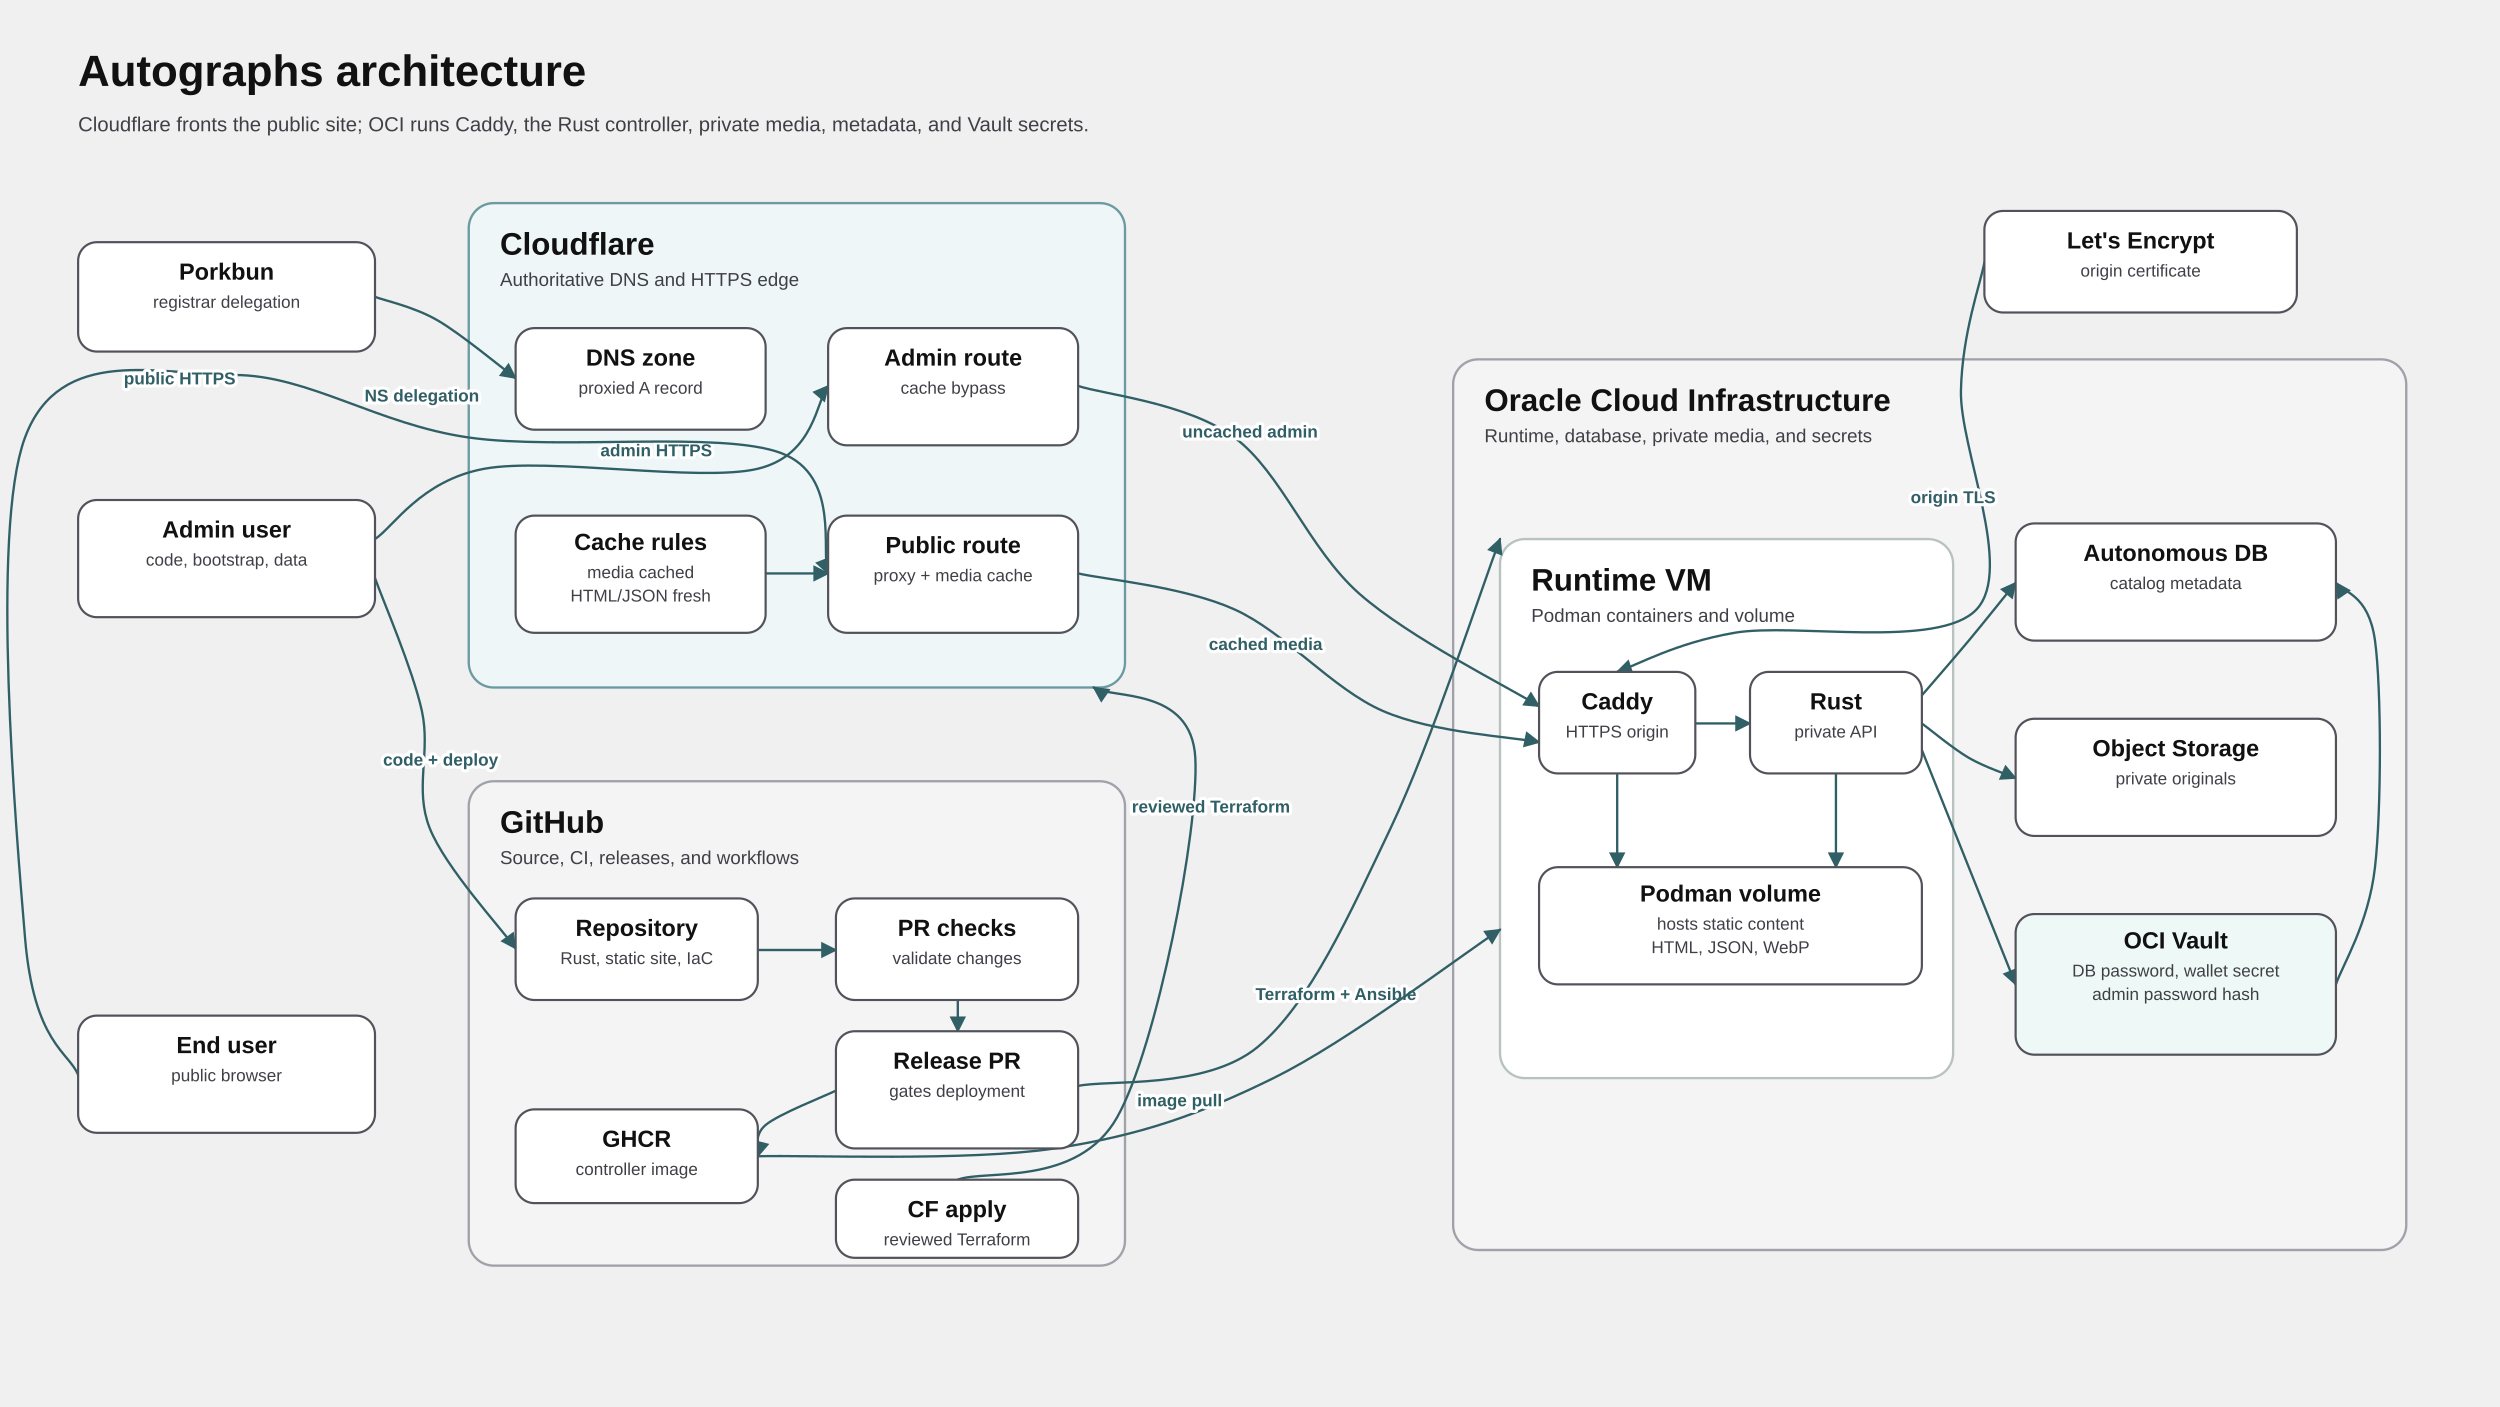
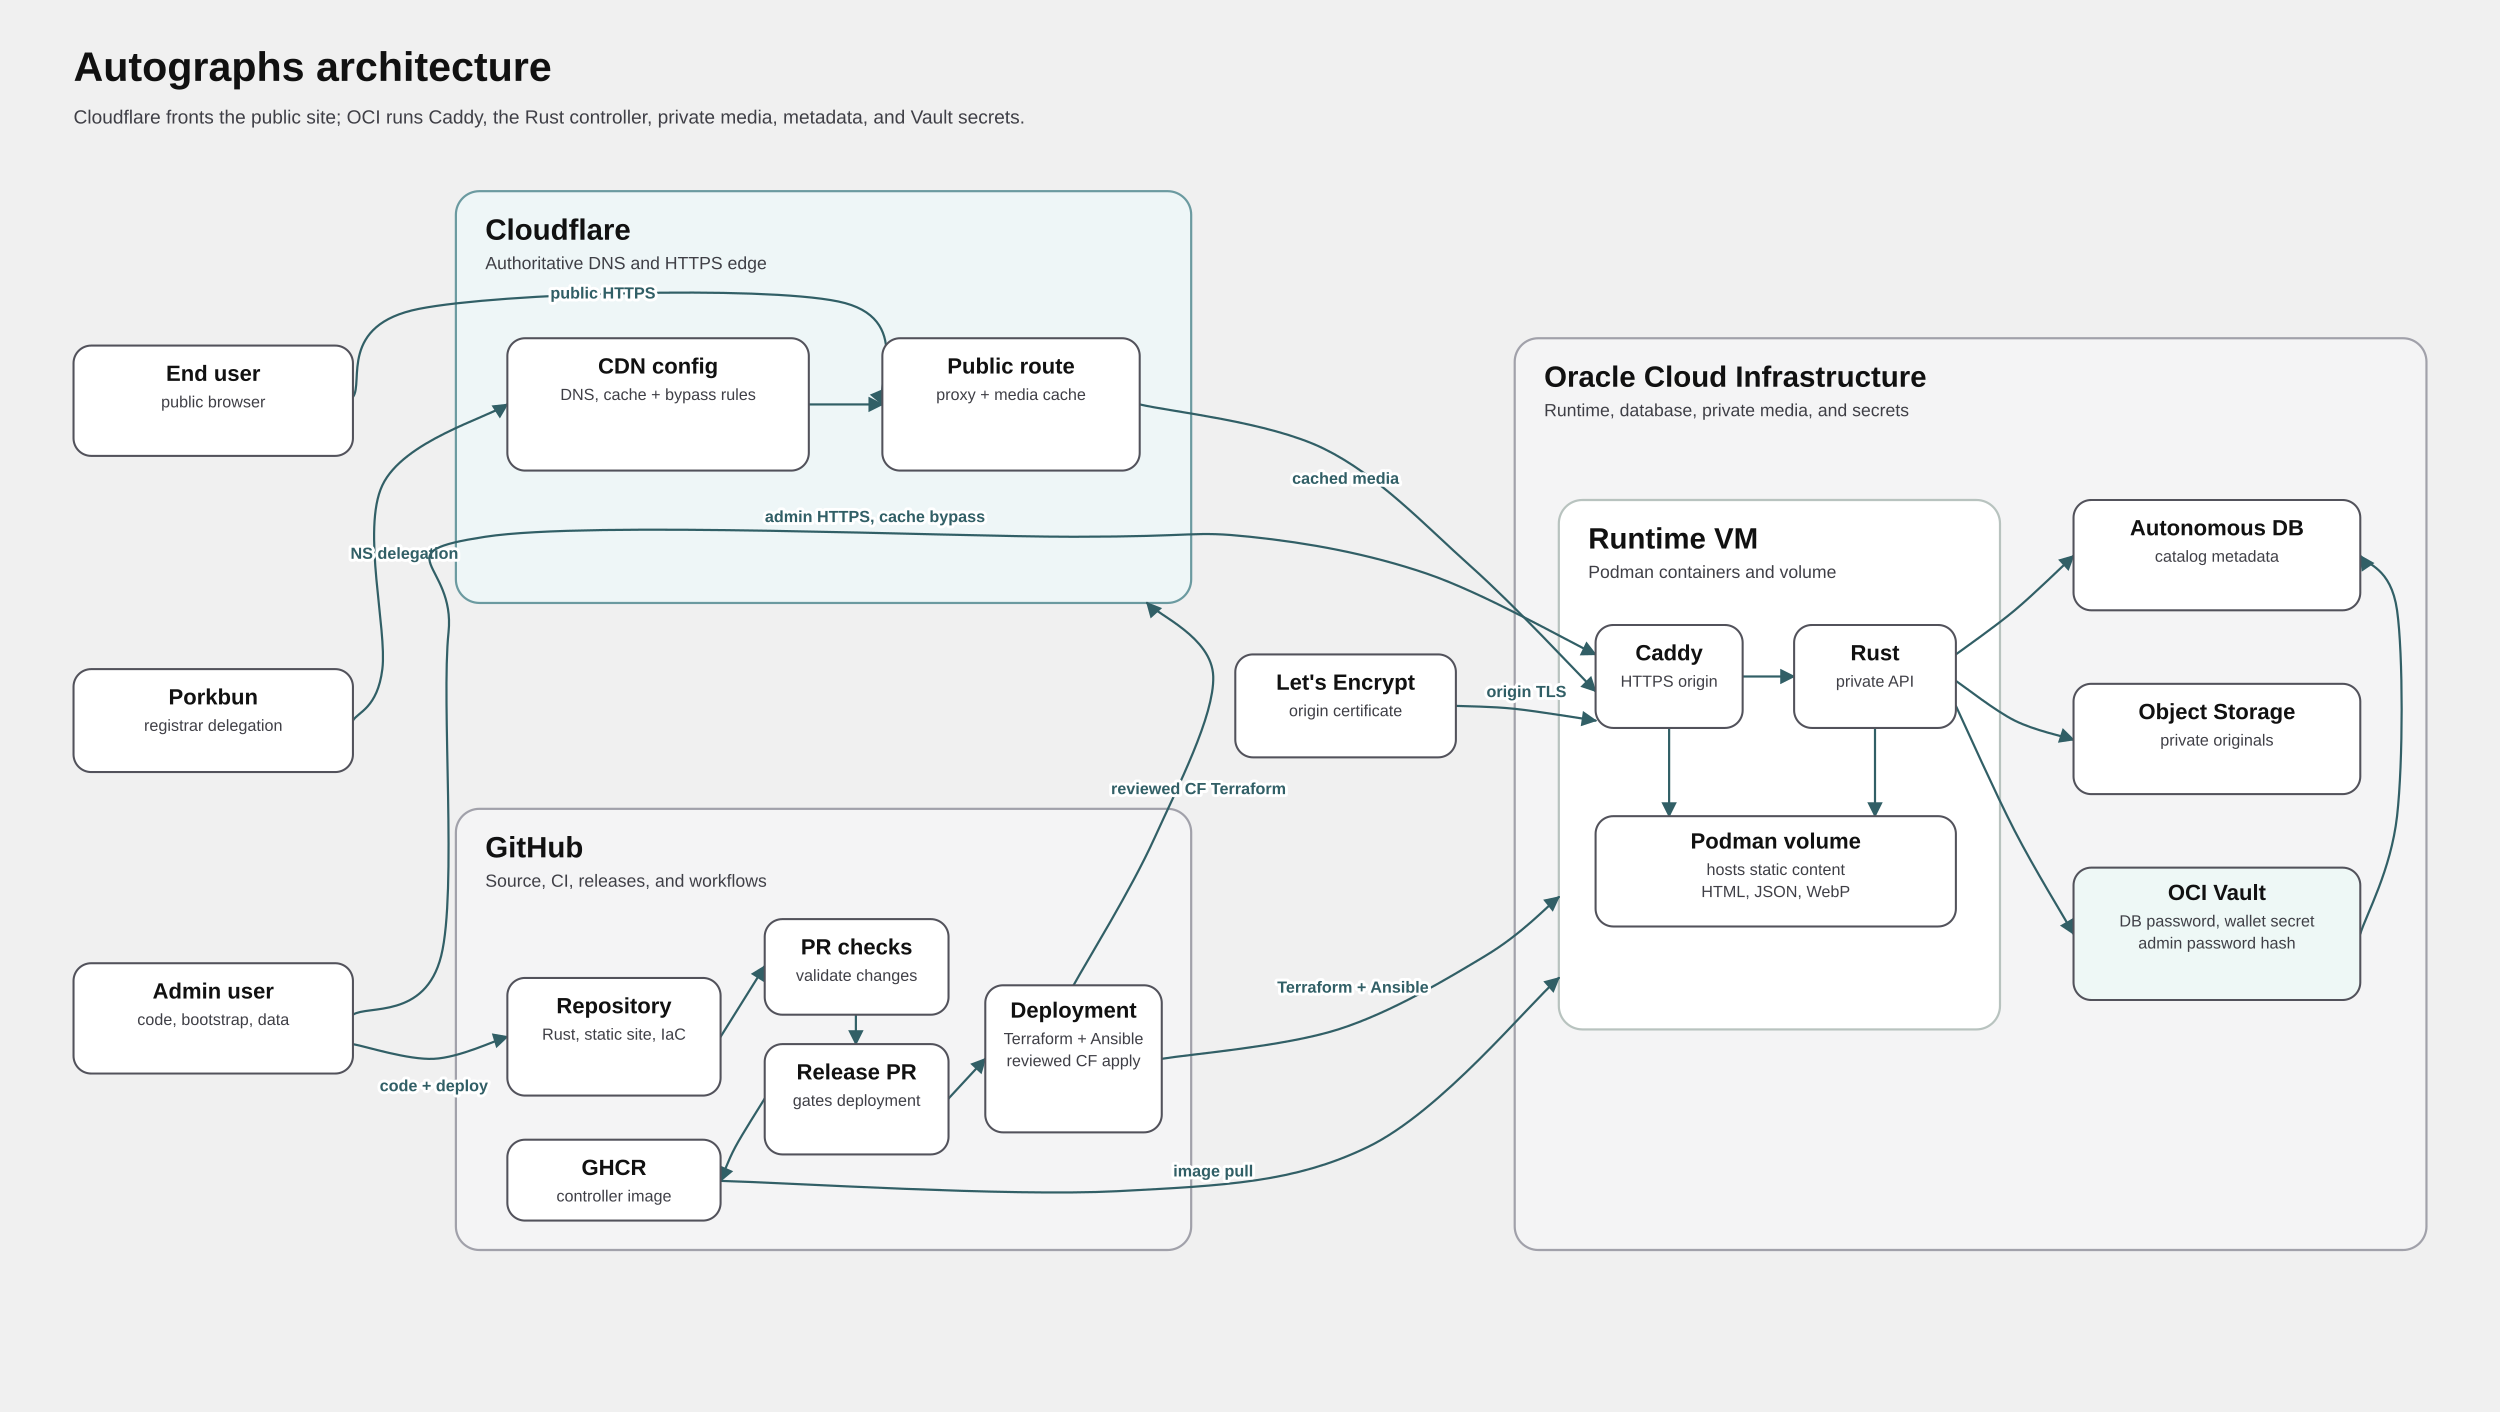
- <svg xmlns="http://www.w3.org/2000/svg" viewBox="0 0 1600 900" role="img" aria-labelledby="title desc">
+ <svg xmlns="http://www.w3.org/2000/svg" viewBox="0 0 1700 960" role="img" aria-labelledby="title desc">
  <defs>
    <marker id="arrow" viewBox="0 0 10 10" refX="9" refY="5" markerWidth="7" markerHeight="7" orient="auto-start-reverse">
      <path d="M 0 0 L 10 5 L 0 10 z" fill="#315f66" />
    </marker>
    <style>
  .page-title { fill:#111; font:700 28px Arial,Helvetica,sans-serif; }
  .subtitle { fill:#3f3f46; font:13px Arial,Helvetica,sans-serif; }
  .zone { fill:#f4f4f5; stroke:#a1a1aa; stroke-width:1.5; }
  .edge-zone { fill:#eef6f7; stroke:#6b9aa0; }
  .panel { fill:#fff; stroke:#b8c3bf; stroke-width:1.5; }
  .box { fill:#fff; stroke:#52525b; stroke-width:1.4; }
  .accent { fill:#eef8f6; }
  .flow { fill:none; stroke:#315f66; stroke-width:1.5; stroke-linecap:round; stroke-linejoin:round; marker-end:url(#arrow); }
  .zone-title { fill:#111; font:700 20px Arial,Helvetica,sans-serif; }
  .zone-small { fill:#3f3f46; font:12px Arial,Helvetica,sans-serif; }
  .box-title { fill:#111; font:700 15px Arial,Helvetica,sans-serif; }
  .box-small { fill:#3f3f46; font:11px Arial,Helvetica,sans-serif; }
  .flow-label { fill:#315f66; font:600 11px Arial,Helvetica,sans-serif; paint-order:stroke; stroke:#fff; stroke-width:4px; stroke-linejoin:round; }
</style>
  </defs>
  <text x="50" y="55" class="page-title">Autographs architecture</text>
  <text x="50" y="84" class="subtitle">Cloudflare fronts the public site; OCI runs Caddy, the Rust controller, private media, metadata, and Vault secrets.</text>
-   <rect x="300" y="130" width="420" height="310" rx="16" class="zone edge-zone" />
-   <text x="320" y="163" class="zone-title">Cloudflare</text>
-   <text x="320" y="183" class="zone-small">Authoritative DNS and HTTPS edge</text>
-   <rect x="300" y="500" width="420" height="310" rx="16" class="zone" />
-   <text x="320" y="533" class="zone-title">GitHub</text>
-   <text x="320" y="553" class="zone-small">Source, CI, releases, and workflows</text>
-   <rect x="930" y="230" width="610" height="570" rx="16" class="zone" />
-   <text x="950" y="263" class="zone-title">Oracle Cloud Infrastructure</text>
-   <text x="950" y="283" class="zone-small">Runtime, database, private media, and secrets</text>
-   <rect x="960" y="345" width="290" height="345" rx="16" class="panel" />
-   <text x="980" y="378" class="zone-title">Runtime VM</text>
-   <text x="980" y="398" class="zone-small">Podman containers and volume</text>
-   <path d="M 240 190 C 246.667 192.5 265 196.333 280 205 C 295 213.667 321.667 235.833 330 242" class="flow" />
-   <text x="270" y="257" text-anchor="middle" class="flow-label">NS delegation</text>
-   <path d="M 240 345 C 251.667 337.5 269.167 307.5 310 300 C 350.833 292.5 448.333 308.833 485 300 C 521.667 291.167 522.5 255.833 530 247" class="flow" />
-   <text x="420" y="292" text-anchor="middle" class="flow-label">admin HTTPS</text>
-   <path d="M 50 688 C 44.333 673.333 21.667 668 16 600 C 10.333 532 -6.333 340 16 280 C 38.333 220 102.667 240 150 240 C 197.333 240 241.667 271.667 300 280 C 358.333 288.333 461.667 275.5 500 290 C 538.333 304.5 525 354.167 530 367" class="flow" />
-   <text x="115" y="246" text-anchor="middle" class="flow-label">public HTTPS</text>
-   <path d="M 490 367 C 496.667 367 523.333 367 530 367" class="flow" />
-   <path d="M 690 247 C 706.667 252.5 760 257.833 790 280 C 820 302.167 837.5 351.333 870 380 C 902.5 408.667 965.833 440 985 452" class="flow" />
-   <text x="800" y="280" text-anchor="middle" class="flow-label">uncached admin</text>
-   <path d="M 690 367 C 706.667 370.833 757.5 375.333 790 390 C 822.5 404.667 852.5 440.833 885 455 C 917.5 469.167 968.333 471.667 985 475" class="flow" />
-   <text x="810" y="416" text-anchor="middle" class="flow-label">cached media</text>
-   <path d="M 240 370 C 245 384.167 264.167 428.333 270 455 C 275.833 481.667 265 504.667 275 530 C 285 555.333 320.833 594.167 330 607" class="flow" />
-   <text x="282" y="490" text-anchor="middle" class="flow-label">code + deploy</text>
-   <path d="M 485 608 C 493.333 608 526.667 608 535 608" class="flow" />
-   <path d="M 613 640 C 613 643.333 613 656.667 613 660" class="flow" />
-   <path d="M 535 698 C 527.5 701.667 498.333 713 490 720 C 481.667 727 485.833 736.667 485 740" class="flow" />
-   <path d="M 690 695 C 709.167 690.833 771.667 697.5 805 670 C 838.333 642.5 864.167 584.167 890 530 C 915.833 475.833 948.333 375.833 960 345" class="flow" />
-   <text x="855" y="640" text-anchor="middle" class="flow-label">Terraform + Ansible</text>
-   <path d="M 485 740 C 516.667 739.167 620 743.333 675 735 C 730 726.667 767.5 713.333 815 690 C 862.5 666.667 935.833 610.833 960 595" class="flow" />
-   <text x="755" y="708" text-anchor="middle" class="flow-label">image pull</text>
-   <path d="M 613 755 C 630 748.333 689.667 760 715 715 C 740.333 670 767.5 530.833 765 485 C 762.5 439.167 710.833 447.5 700 440" class="flow" />
-   <text x="775" y="520" text-anchor="middle" class="flow-label">reviewed Terraform</text>
-   <path d="M 1270 168 C 1267.5 181.667 1255.83 213 1255 250 C 1254.17 287 1289.17 364.167 1265 390 C 1240.83 415.833 1148.33 398.333 1110 405 C 1071.67 411.667 1047.5 425.833 1035 430" class="flow" />
-   <text x="1250" y="322" text-anchor="middle" class="flow-label">origin TLS</text>
-   <path d="M 1085 463 C 1090.83 463 1114.17 463 1120 463" class="flow" />
-   <path d="M 1035 495 C 1035 505 1035 545 1035 555" class="flow" />
-   <path d="M 1175 495 C 1175 505 1175 545 1175 555" class="flow" />
-   <path d="M 1230 445 C 1235 439.167 1250 422 1260 410 C 1270 398 1285 379.167 1290 373" class="flow" />
-   <path d="M 1230 463 C 1235 466.667 1250 479.167 1260 485 C 1270 490.833 1285 495.833 1290 498" class="flow" />
-   <path d="M 1230 480 C 1235 492.5 1250 530 1260 555 C 1270 580 1285 617.5 1290 630" class="flow" />
-   <path d="M 1495 630 C 1499.17 617.5 1515.83 591.667 1520 555 C 1524.17 518.333 1524.17 440.333 1520 410 C 1515.83 379.667 1499.17 379.167 1495 373" class="flow" />
-   <rect x="330" y="210" width="160" height="65" rx="12" class="box" />
-   <text x="410.0" y="234" text-anchor="middle" class="box-title">DNS zone</text>
-   <text x="410.0" y="252" text-anchor="middle" class="box-small">proxied A record</text>
-   <rect x="530" y="210" width="160" height="75" rx="12" class="box" />
-   <text x="610.0" y="234" text-anchor="middle" class="box-title">Admin route</text>
-   <text x="610.0" y="252" text-anchor="middle" class="box-small">cache bypass</text>
-   <rect x="330" y="330" width="160" height="75" rx="12" class="box" />
-   <text x="410.0" y="352" text-anchor="middle" class="box-title">Cache rules</text>
-   <text x="410.0" y="370" text-anchor="middle" class="box-small">media cached</text>
-   <text x="410.0" y="385" text-anchor="middle" class="box-small">HTML/JSON fresh</text>
-   <rect x="530" y="330" width="160" height="75" rx="12" class="box" />
-   <text x="610.0" y="354" text-anchor="middle" class="box-title">Public route</text>
-   <text x="610.0" y="372" text-anchor="middle" class="box-small">proxy + media cache</text>
-   <rect x="330" y="575" width="155" height="65" rx="12" class="box" />
-   <text x="407.5" y="599" text-anchor="middle" class="box-title">Repository</text>
-   <text x="407.5" y="617" text-anchor="middle" class="box-small">Rust, static site, IaC</text>
-   <rect x="535" y="575" width="155" height="65" rx="12" class="box" />
-   <text x="612.5" y="599" text-anchor="middle" class="box-title">PR checks</text>
-   <text x="612.5" y="617" text-anchor="middle" class="box-small">validate changes</text>
-   <rect x="535" y="660" width="155" height="75" rx="12" class="box" />
-   <text x="612.5" y="684" text-anchor="middle" class="box-title">Release PR</text>
-   <text x="612.5" y="702" text-anchor="middle" class="box-small">gates deployment</text>
-   <rect x="330" y="710" width="155" height="60" rx="12" class="box" />
-   <text x="407.5" y="734" text-anchor="middle" class="box-title">GHCR</text>
-   <text x="407.5" y="752" text-anchor="middle" class="box-small">controller image</text>
-   <rect x="535" y="755" width="155" height="50" rx="12" class="box" />
-   <text x="612.5" y="779" text-anchor="middle" class="box-title">CF apply</text>
-   <text x="612.5" y="797" text-anchor="middle" class="box-small">reviewed Terraform</text>
-   <rect x="985" y="430" width="100" height="65" rx="12" class="box" />
-   <text x="1035.0" y="454" text-anchor="middle" class="box-title">Caddy</text>
-   <text x="1035.0" y="472" text-anchor="middle" class="box-small">HTTPS origin</text>
-   <rect x="1120" y="430" width="110" height="65" rx="12" class="box" />
-   <text x="1175.0" y="454" text-anchor="middle" class="box-title">Rust</text>
-   <text x="1175.0" y="472" text-anchor="middle" class="box-small">private API</text>
-   <rect x="985" y="555" width="245" height="75" rx="12" class="box" />
-   <text x="1107.5" y="577" text-anchor="middle" class="box-title">Podman volume</text>
-   <text x="1107.5" y="595" text-anchor="middle" class="box-small">hosts static content</text>
-   <text x="1107.5" y="610" text-anchor="middle" class="box-small">HTML, JSON, WebP</text>
-   <rect x="1290" y="335" width="205" height="75" rx="12" class="box" />
-   <text x="1392.5" y="359" text-anchor="middle" class="box-title">Autonomous DB</text>
-   <text x="1392.5" y="377" text-anchor="middle" class="box-small">catalog metadata</text>
-   <rect x="1290" y="460" width="205" height="75" rx="12" class="box" />
-   <text x="1392.5" y="484" text-anchor="middle" class="box-title">Object Storage</text>
-   <text x="1392.5" y="502" text-anchor="middle" class="box-small">private originals</text>
-   <rect x="1290" y="585" width="205" height="90" rx="12" class="box accent" />
-   <text x="1392.5" y="607" text-anchor="middle" class="box-title">OCI Vault</text>
-   <text x="1392.5" y="625" text-anchor="middle" class="box-small">DB password, wallet secret</text>
-   <text x="1392.5" y="640" text-anchor="middle" class="box-small">admin password hash</text>
-   <rect x="50" y="155" width="190" height="70" rx="12" class="box external" />
-   <text x="145.0" y="179" text-anchor="middle" class="box-title">Porkbun</text>
-   <text x="145.0" y="197" text-anchor="middle" class="box-small">registrar delegation</text>
-   <rect x="50" y="320" width="190" height="75" rx="12" class="box external" />
-   <text x="145.0" y="344" text-anchor="middle" class="box-title">Admin user</text>
-   <text x="145.0" y="362" text-anchor="middle" class="box-small">code, bootstrap, data</text>
-   <rect x="50" y="650" width="190" height="75" rx="12" class="box external" />
-   <text x="145.0" y="674" text-anchor="middle" class="box-title">End user</text>
-   <text x="145.0" y="692" text-anchor="middle" class="box-small">public browser</text>
-   <rect x="1270" y="135" width="200" height="65" rx="12" class="box external" />
-   <text x="1370.0" y="159" text-anchor="middle" class="box-title">Let's Encrypt</text>
-   <text x="1370.0" y="177" text-anchor="middle" class="box-small">origin certificate</text>
+   <rect x="310" y="130" width="500" height="280" rx="16" class="zone edge-zone" />
+   <text x="330" y="163" class="zone-title">Cloudflare</text>
+   <text x="330" y="183" class="zone-small">Authoritative DNS and HTTPS edge</text>
+   <rect x="310" y="550" width="500" height="300" rx="16" class="zone" />
+   <text x="330" y="583" class="zone-title">GitHub</text>
+   <text x="330" y="603" class="zone-small">Source, CI, releases, and workflows</text>
+   <rect x="1030" y="230" width="620" height="620" rx="16" class="zone" />
+   <text x="1050" y="263" class="zone-title">Oracle Cloud Infrastructure</text>
+   <text x="1050" y="283" class="zone-small">Runtime, database, private media, and secrets</text>
+   <rect x="1060" y="340" width="300" height="360" rx="16" class="panel" />
+   <text x="1080" y="373" class="zone-title">Runtime VM</text>
+   <text x="1080" y="393" class="zone-small">Podman containers and volume</text>
+   <path d="M 240 270 C 247.5 260 230 220.833 285 210 C 340 199.167 517.5 194.167 570 205 C 622.5 215.833 595 263.333 600 275" class="flow" />
+   <text x="410" y="203" text-anchor="middle" class="flow-label">public HTTPS</text>
+   <path d="M 240 490 C 243.333 484.167 256.667 481.667 260 455 C 263.333 428.333 245.833 360 260 330 C 274.167 300 330.833 284.167 345 275" class="flow" />
+   <text x="275" y="380" text-anchor="middle" class="flow-label">NS delegation</text>
+   <path d="M 550 275 C 558.333 275 591.667 275 600 275" class="flow" />
+   <path d="M 775 275 C 795.833 280 862.5 286.667 900 305 C 937.5 323.333 969.167 357.5 1000 385 C 1030.83 412.5 1070.83 455.833 1085 470" class="flow" />
+   <text x="915" y="329" text-anchor="middle" class="flow-label">cached media</text>
+   <path d="M 240 690 C 250 683.333 289.167 693.333 300 650 C 310.833 606.667 300 477.5 305 430 C 310 382.5 259.167 375.833 330 365 C 400.833 354.167 643.333 365 730 365 C 816.667 365 810 360.833 850 365 C 890 369.167 930.833 376.667 970 390 C 1009.17 403.333 1065.83 435.833 1085 445" class="flow" />
+   <text x="595" y="355" text-anchor="middle" class="flow-label">admin HTTPS, cache bypass</text>
+   <path d="M 240 710 C 249.167 711.667 277.5 720.833 295 720 C 312.5 719.167 336.667 707.5 345 705" class="flow" />
+   <text x="295" y="742" text-anchor="middle" class="flow-label">code + deploy</text>
+   <path d="M 490 705 C 495 697 515 665 520 657" class="flow" />
+   <path d="M 582 690 C 582 693.333 582 706.667 582 710" class="flow" />
+   <path d="M 520 747 C 516.667 752.5 505 770.667 500 780 C 495 789.333 491.667 799.167 490 803" class="flow" />
+   <path d="M 645 747 C 649.167 742.5 665.833 724.5 670 720" class="flow" />
+   <path d="M 790 720 C 810 716.667 873.333 711.667 910 700 C 946.667 688.333 985 665 1010 650 C 1035 635 1051.67 616.667 1060 610" class="flow" />
+   <text x="920" y="675" text-anchor="middle" class="flow-label">Terraform + Ansible</text>
+   <path d="M 730 670 C 739.167 653.333 769.167 605 785 570 C 800.833 535 825.833 486.667 825 460 C 824.167 433.333 787.5 418.333 780 410" class="flow" />
+   <text x="815" y="540" text-anchor="middle" class="flow-label">reviewed CF Terraform</text>
+   <path d="M 490 803 C 535 804.167 686.667 813.833 760 810 C 833.333 806.167 880 804.167 930 780 C 980 755.833 1038.33 684.167 1060 665" class="flow" />
+   <text x="825" y="800" text-anchor="middle" class="flow-label">image pull</text>
+   <path d="M 990 480 C 996.667 480.333 1014.17 480.333 1030 482 C 1045.83 483.667 1075.83 488.667 1085 490" class="flow" />
+   <text x="1038" y="474" text-anchor="middle" class="flow-label">origin TLS</text>
+   <path d="M 1185 460 C 1190.83 460 1214.17 460 1220 460" class="flow" />
+   <path d="M 1135 495 C 1135 505 1135 545 1135 555" class="flow" />
+   <path d="M 1275 495 C 1275 505 1275 545 1275 555" class="flow" />
+   <path d="M 1330 445 C 1336.67 440 1356.67 426.167 1370 415 C 1383.33 403.833 1403.33 384.167 1410 378" class="flow" />
+   <path d="M 1330 463 C 1336.67 467.5 1356.67 483.333 1370 490 C 1383.33 496.667 1403.33 500.833 1410 503" class="flow" />
+   <path d="M 1330 480 C 1336.67 494.167 1356.67 539.167 1370 565 C 1383.33 590.833 1403.33 623.333 1410 635" class="flow" />
+   <path d="M 1605 635 C 1609.17 621.667 1625.83 591.667 1630 555 C 1634.17 518.333 1634.17 444.5 1630 415 C 1625.83 385.5 1609.17 384.167 1605 378" class="flow" />
+   <rect x="345" y="230" width="205" height="90" rx="12" class="box" />
+   <text x="447.5" y="254" text-anchor="middle" class="box-title">CDN config</text>
+   <text x="447.5" y="272" text-anchor="middle" class="box-small">DNS, cache + bypass rules</text>
+   <rect x="600" y="230" width="175" height="90" rx="12" class="box" />
+   <text x="687.5" y="254" text-anchor="middle" class="box-title">Public route</text>
+   <text x="687.5" y="272" text-anchor="middle" class="box-small">proxy + media cache</text>
+   <rect x="345" y="665" width="145" height="80" rx="12" class="box" />
+   <text x="417.5" y="689" text-anchor="middle" class="box-title">Repository</text>
+   <text x="417.5" y="707" text-anchor="middle" class="box-small">Rust, static site, IaC</text>
+   <rect x="520" y="625" width="125" height="65" rx="12" class="box" />
+   <text x="582.5" y="649" text-anchor="middle" class="box-title">PR checks</text>
+   <text x="582.5" y="667" text-anchor="middle" class="box-small">validate changes</text>
+   <rect x="520" y="710" width="125" height="75" rx="12" class="box" />
+   <text x="582.5" y="734" text-anchor="middle" class="box-title">Release PR</text>
+   <text x="582.5" y="752" text-anchor="middle" class="box-small">gates deployment</text>
+   <rect x="345" y="775" width="145" height="55" rx="12" class="box" />
+   <text x="417.5" y="799" text-anchor="middle" class="box-title">GHCR</text>
+   <text x="417.5" y="817" text-anchor="middle" class="box-small">controller image</text>
+   <rect x="670" y="670" width="120" height="100" rx="12" class="box" />
+   <text x="730.0" y="692" text-anchor="middle" class="box-title">Deployment</text>
+   <text x="730.0" y="710" text-anchor="middle" class="box-small">Terraform + Ansible</text>
+   <text x="730.0" y="725" text-anchor="middle" class="box-small">reviewed CF apply</text>
+   <rect x="1085" y="425" width="100" height="70" rx="12" class="box" />
+   <text x="1135.0" y="449" text-anchor="middle" class="box-title">Caddy</text>
+   <text x="1135.0" y="467" text-anchor="middle" class="box-small">HTTPS origin</text>
+   <rect x="1220" y="425" width="110" height="70" rx="12" class="box" />
+   <text x="1275.0" y="449" text-anchor="middle" class="box-title">Rust</text>
+   <text x="1275.0" y="467" text-anchor="middle" class="box-small">private API</text>
+   <rect x="1085" y="555" width="245" height="75" rx="12" class="box" />
+   <text x="1207.5" y="577" text-anchor="middle" class="box-title">Podman volume</text>
+   <text x="1207.5" y="595" text-anchor="middle" class="box-small">hosts static content</text>
+   <text x="1207.5" y="610" text-anchor="middle" class="box-small">HTML, JSON, WebP</text>
+   <rect x="1410" y="340" width="195" height="75" rx="12" class="box" />
+   <text x="1507.5" y="364" text-anchor="middle" class="box-title">Autonomous DB</text>
+   <text x="1507.5" y="382" text-anchor="middle" class="box-small">catalog metadata</text>
+   <rect x="1410" y="465" width="195" height="75" rx="12" class="box" />
+   <text x="1507.5" y="489" text-anchor="middle" class="box-title">Object Storage</text>
+   <text x="1507.5" y="507" text-anchor="middle" class="box-small">private originals</text>
+   <rect x="1410" y="590" width="195" height="90" rx="12" class="box accent" />
+   <text x="1507.5" y="612" text-anchor="middle" class="box-title">OCI Vault</text>
+   <text x="1507.5" y="630" text-anchor="middle" class="box-small">DB password, wallet secret</text>
+   <text x="1507.5" y="645" text-anchor="middle" class="box-small">admin password hash</text>
+   <rect x="50" y="235" width="190" height="75" rx="12" class="box external" />
+   <text x="145.0" y="259" text-anchor="middle" class="box-title">End user</text>
+   <text x="145.0" y="277" text-anchor="middle" class="box-small">public browser</text>
+   <rect x="50" y="455" width="190" height="70" rx="12" class="box external" />
+   <text x="145.0" y="479" text-anchor="middle" class="box-title">Porkbun</text>
+   <text x="145.0" y="497" text-anchor="middle" class="box-small">registrar delegation</text>
+   <rect x="50" y="655" width="190" height="75" rx="12" class="box external" />
+   <text x="145.0" y="679" text-anchor="middle" class="box-title">Admin user</text>
+   <text x="145.0" y="697" text-anchor="middle" class="box-small">code, bootstrap, data</text>
+   <rect x="840" y="445" width="150" height="70" rx="12" class="box external" />
+   <text x="915.0" y="469" text-anchor="middle" class="box-title">Let's Encrypt</text>
+   <text x="915.0" y="487" text-anchor="middle" class="box-small">origin certificate</text>
</svg>
